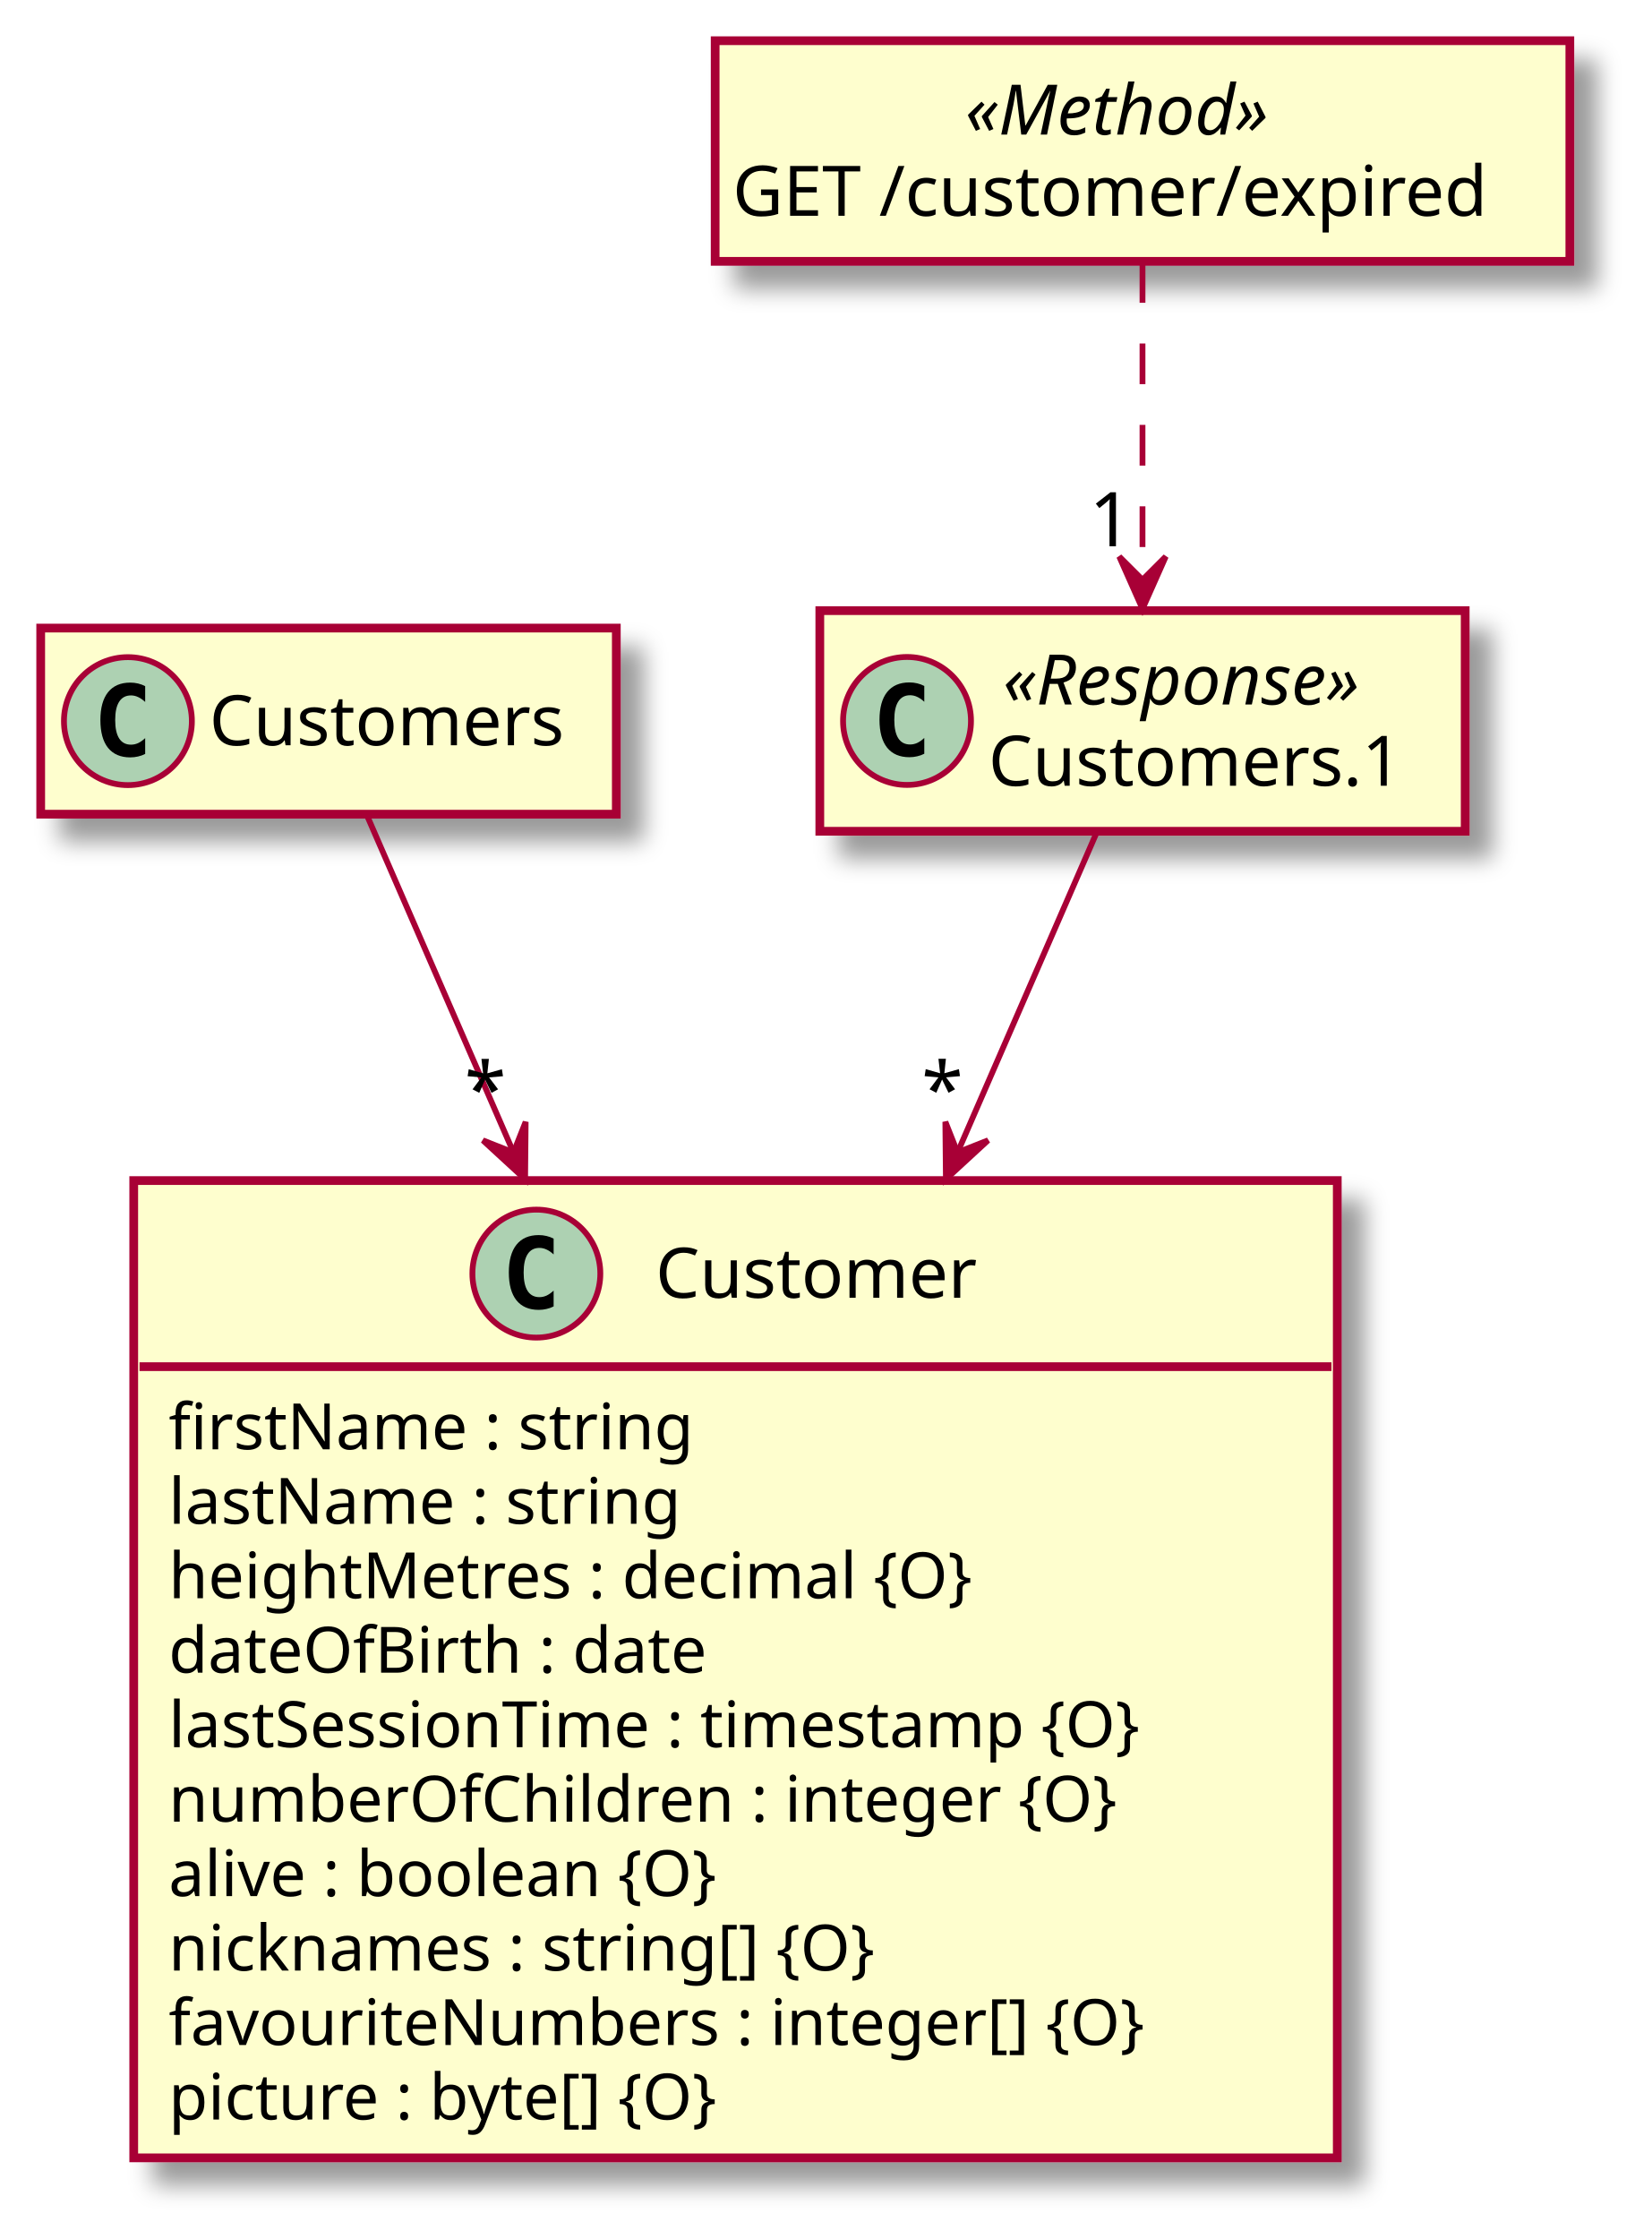
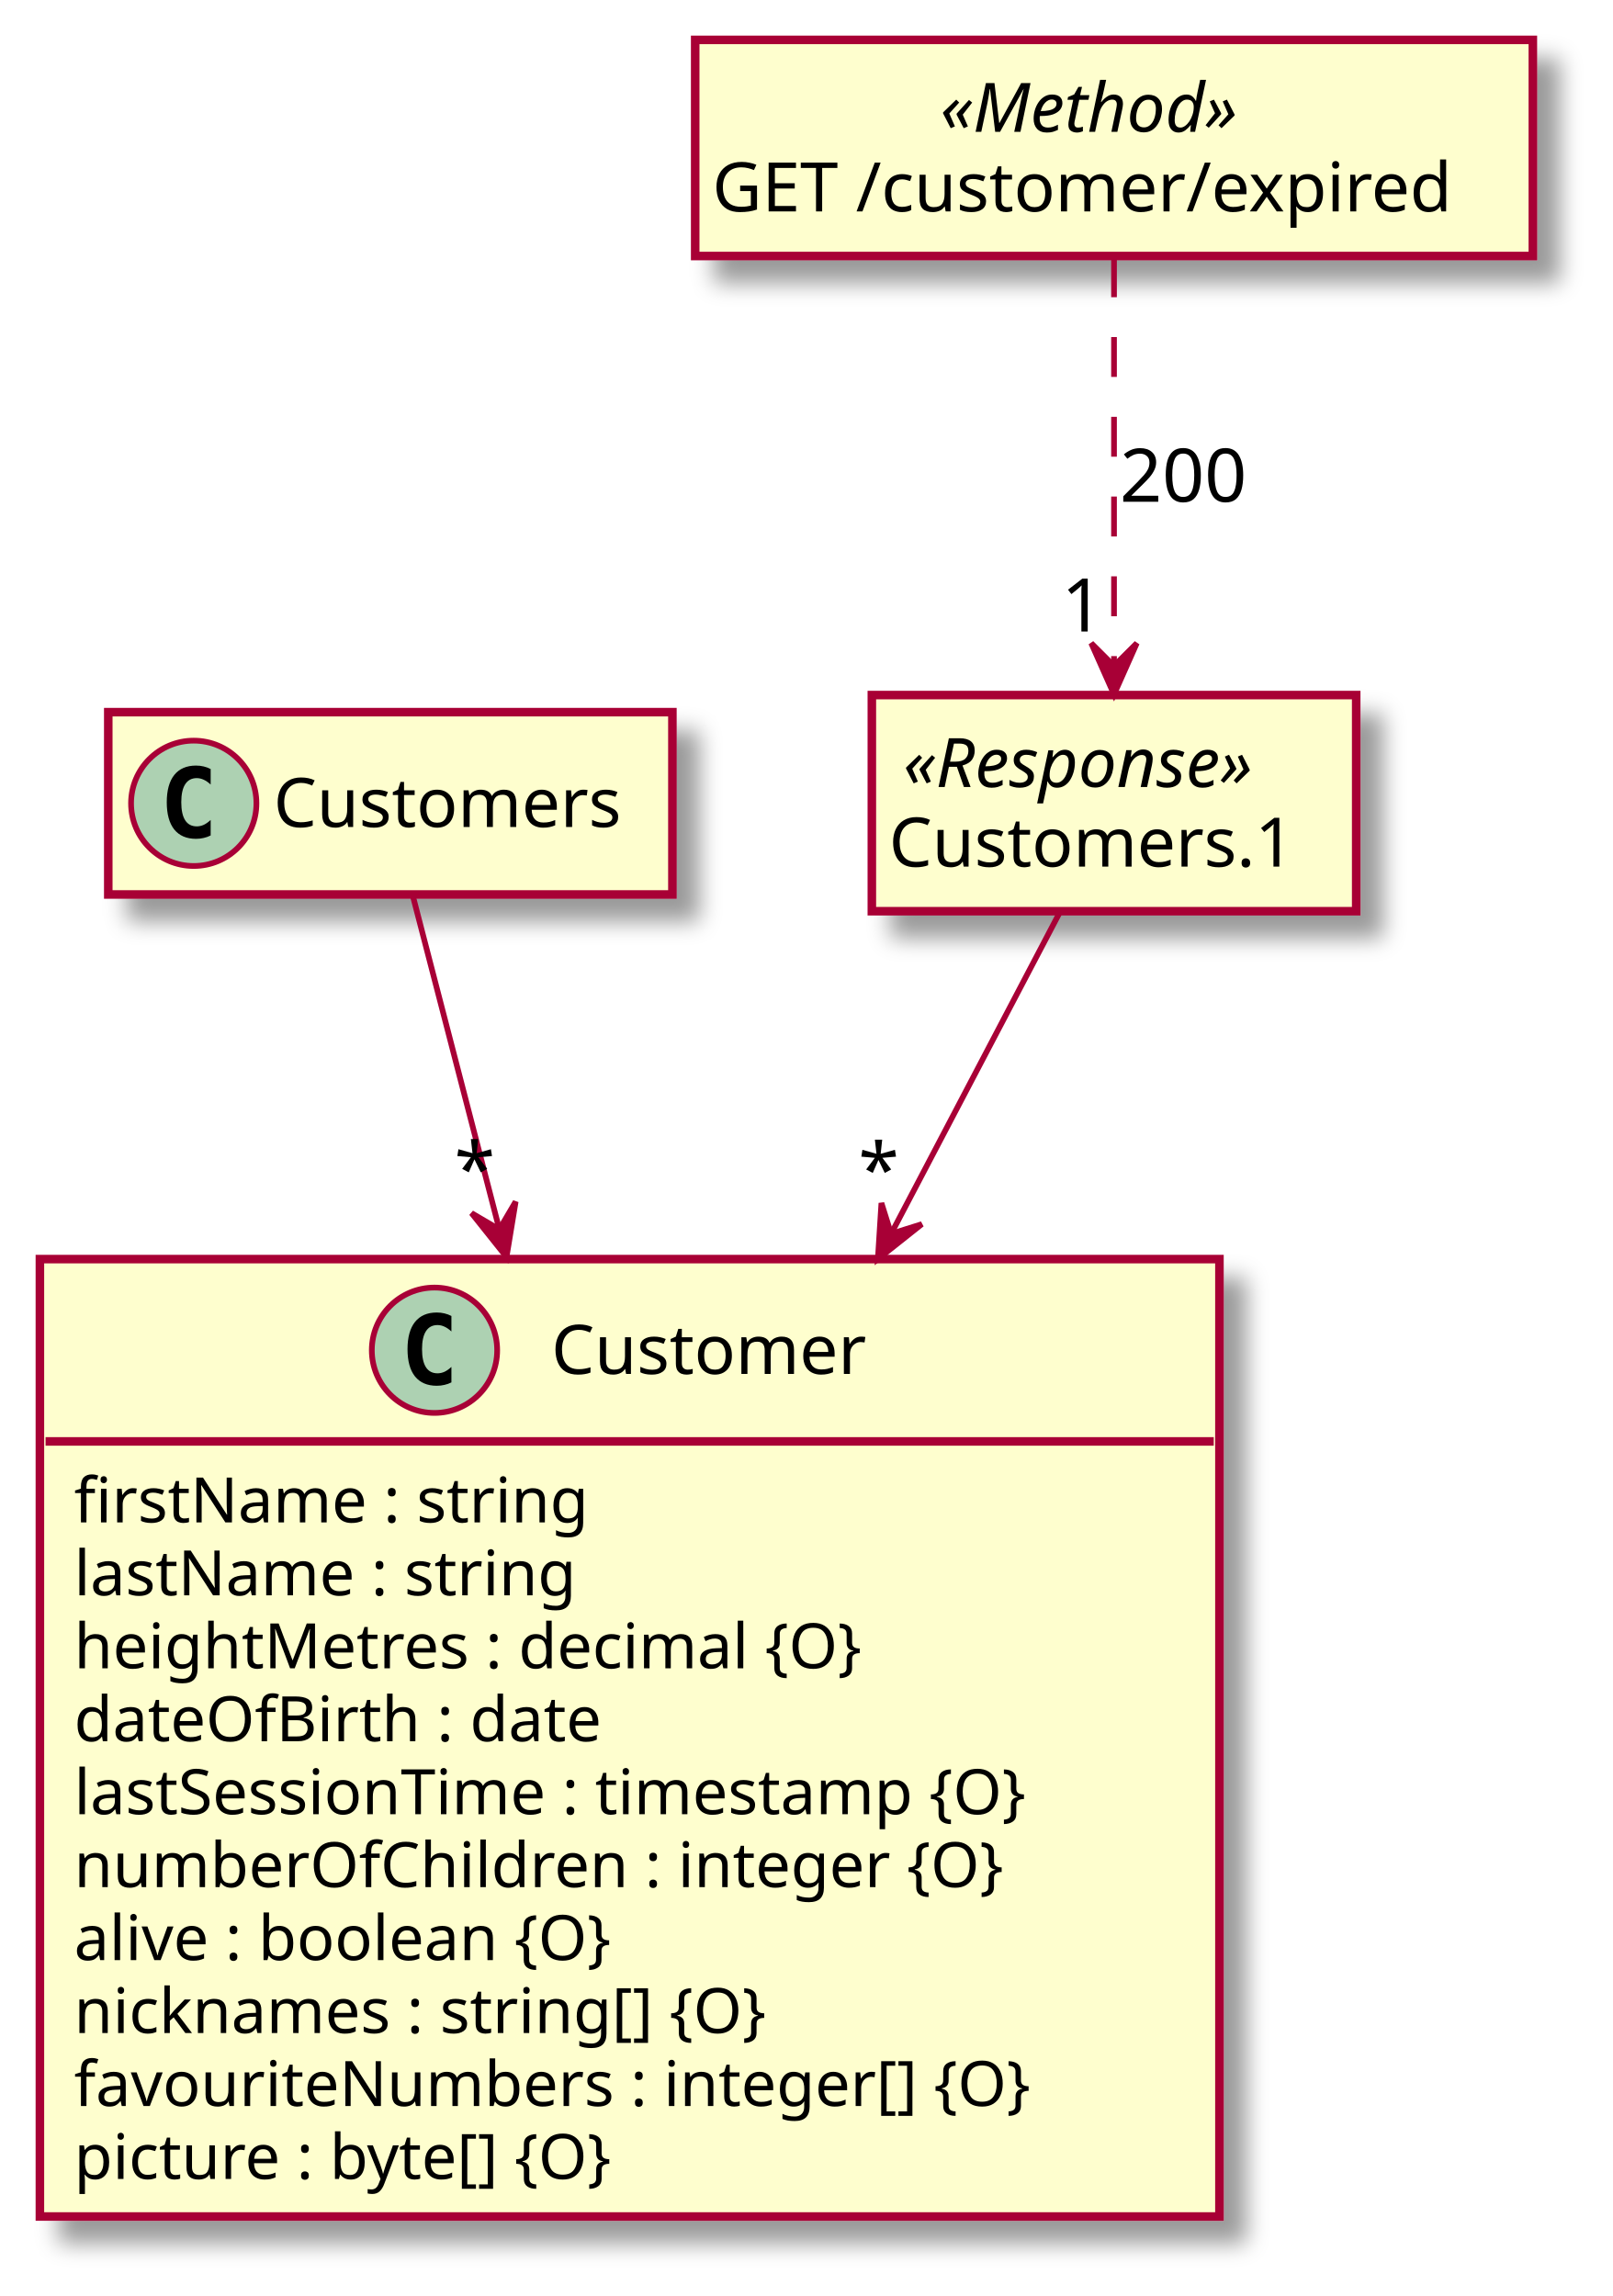
- <svg xmlns="http://www.w3.org/2000/svg" contentScriptType="application/ecmascript" contentStyleType="text/css" height="385px" preserveAspectRatio="none" style="width:284px;height:385px;" version="1.1" viewBox="0 0 284 385" width="284px" zoomAndPan="magnify">
+ <svg xmlns="http://www.w3.org/2000/svg" contentScriptType="application/ecmascript" contentStyleType="text/css" height="403px" preserveAspectRatio="none" style="width:283px;height:403px;" version="1.1" viewBox="0 0 283 403" width="283px" zoomAndPan="magnify">
  <defs>
-     <filter height="300%" id="fi0c457bmgfzf" width="300%" x="-1" y="-1">
+     <filter height="300%" id="fnia4c9srtk4f" width="300%" x="-1" y="-1">
      <feGaussianBlur result="blurOut" stdDeviation="2.0" />
      <feColorMatrix in="blurOut" result="blurOut2" type="matrix" values="0 0 0 0 0 0 0 0 0 0 0 0 0 0 0 0 0 0 .4 0" />
      <feOffset dx="4.0" dy="4.0" in="blurOut2" result="blurOut3" />
      <feBlend in="SourceGraphic" in2="blurOut3" mode="normal" />
    </filter>
  </defs>
  <g>
-     <rect codeLine="6" fill="#FEFECE" filter="url(#fi0c457bmgfzf)" height="32" id="Customers" style="stroke:#A80036;stroke-width:1.5;" width="99" x="7" y="108" />
-     <ellipse cx="22" cy="124" fill="#ADD1B2" rx="11" ry="11" style="stroke:#A80036;stroke-width:1.0;" />
-     <path d="M24.969,129.641 Q24.391,129.938 23.75,130.078 Q23.109,130.234 22.406,130.234 Q19.906,130.234 18.578,128.594 Q17.266,126.938 17.266,123.812 Q17.266,120.688 18.578,119.031 Q19.906,117.375 22.406,117.375 Q23.109,117.375 23.75,117.531 Q24.406,117.688 24.969,117.984 L24.969,120.703 Q24.344,120.125 23.75,119.859 Q23.156,119.578 22.531,119.578 Q21.188,119.578 20.5,120.656 Q19.812,121.719 19.812,123.812 Q19.812,125.906 20.5,126.984 Q21.188,128.047 22.531,128.047 Q23.156,128.047 23.75,127.781 Q24.344,127.5 24.969,126.922 L24.969,129.641 Z " fill="#000000" />
-     <text fill="#000000" font-family="sans-serif" font-size="12" lengthAdjust="spacing" textLength="67" x="36" y="128.154">Customers</text>
-     <rect codeLine="9" fill="#FEFECE" filter="url(#fi0c457bmgfzf)" height="168.047" id="Customer" style="stroke:#A80036;stroke-width:1.5;" width="207" x="23" y="203" />
-     <ellipse cx="92.25" cy="219" fill="#ADD1B2" rx="11" ry="11" style="stroke:#A80036;stroke-width:1.0;" />
-     <path d="M95.219,224.641 Q94.641,224.938 94,225.078 Q93.359,225.234 92.656,225.234 Q90.156,225.234 88.828,223.594 Q87.516,221.938 87.516,218.812 Q87.516,215.688 88.828,214.031 Q90.156,212.375 92.656,212.375 Q93.359,212.375 94,212.531 Q94.656,212.688 95.219,212.984 L95.219,215.703 Q94.594,215.125 94,214.859 Q93.406,214.578 92.781,214.578 Q91.438,214.578 90.75,215.656 Q90.062,216.719 90.062,218.812 Q90.062,220.906 90.75,221.984 Q91.438,223.047 92.781,223.047 Q93.406,223.047 94,222.781 Q94.594,222.5 95.219,221.922 L95.219,224.641 Z " fill="#000000" />
-     <text fill="#000000" font-family="sans-serif" font-size="12" lengthAdjust="spacing" textLength="60" x="112.75" y="223.154">Customer</text>
-     <line style="stroke:#A80036;stroke-width:1.5;" x1="24" x2="229" y1="235" y2="235" />
-     <text fill="#000000" font-family="sans-serif" font-size="11" lengthAdjust="spacing" textLength="101" x="29" y="249.21">firstName : string</text>
-     <text fill="#000000" font-family="sans-serif" font-size="11" lengthAdjust="spacing" textLength="99" x="29" y="262.015">lastName : string</text>
-     <text fill="#000000" font-family="sans-serif" font-size="11" lengthAdjust="spacing" textLength="157" x="29" y="274.82">heightMetres : decimal {O}</text>
-     <text fill="#000000" font-family="sans-serif" font-size="11" lengthAdjust="spacing" textLength="102" x="29" y="287.625">dateOfBirth : date</text>
-     <text fill="#000000" font-family="sans-serif" font-size="11" lengthAdjust="spacing" textLength="195" x="29" y="300.429">lastSessionTime : timestamp {O}</text>
-     <text fill="#000000" font-family="sans-serif" font-size="11" lengthAdjust="spacing" textLength="183" x="29" y="313.234">numberOfChildren : integer {O}</text>
-     <text fill="#000000" font-family="sans-serif" font-size="11" lengthAdjust="spacing" textLength="110" x="29" y="326.039">alive : boolean {O}</text>
-     <text fill="#000000" font-family="sans-serif" font-size="11" lengthAdjust="spacing" textLength="141" x="29" y="338.843">nicknames : string[] {O}</text>
-     <text fill="#000000" font-family="sans-serif" font-size="11" lengthAdjust="spacing" textLength="189" x="29" y="351.648">favouriteNumbers : integer[] {O}</text>
-     <text fill="#000000" font-family="sans-serif" font-size="11" lengthAdjust="spacing" textLength="110" x="29" y="364.453">picture : byte[] {O}</text>
-     <rect codeLine="22" fill="#FEFECE" filter="url(#fi0c457bmgfzf)" height="37.938" id="Customers.1" style="stroke:#A80036;stroke-width:1.5;" width="111" x="141" y="105" />
-     <ellipse cx="156" cy="123.969" fill="#ADD1B2" rx="11" ry="11" style="stroke:#A80036;stroke-width:1.0;" />
-     <path d="M158.969,129.609 Q158.391,129.906 157.75,130.047 Q157.109,130.203 156.406,130.203 Q153.906,130.203 152.578,128.562 Q151.266,126.906 151.266,123.781 Q151.266,120.656 152.578,119 Q153.906,117.344 156.406,117.344 Q157.109,117.344 157.75,117.5 Q158.406,117.656 158.969,117.953 L158.969,120.672 Q158.344,120.094 157.75,119.828 Q157.156,119.547 156.531,119.547 Q155.188,119.547 154.5,120.625 Q153.812,121.688 153.812,123.781 Q153.812,125.875 154.5,126.953 Q155.188,128.016 156.531,128.016 Q157.156,128.016 157.75,127.75 Q158.344,127.469 158.969,126.891 L158.969,129.609 Z " fill="#000000" />
-     <text fill="#000000" font-family="sans-serif" font-size="12" font-style="italic" lengthAdjust="spacing" textLength="74" x="172.5" y="121.139">«Response»</text>
-     <text fill="#000000" font-family="sans-serif" font-size="12" lengthAdjust="spacing" textLength="79" x="170" y="135.107">Customers.1</text>
-     <rect codeLine="25" fill="#FEFECE" filter="url(#fi0c457bmgfzf)" height="37.938" id="GET /customer/expired" style="stroke:#A80036;stroke-width:1.5;" width="147" x="123" y="7" />
-     <text fill="#000000" font-family="sans-serif" font-size="12" font-style="italic" lengthAdjust="spacing" textLength="61" x="166" y="23.139">«Method»</text>
-     <text fill="#000000" font-family="sans-serif" font-size="12" lengthAdjust="spacing" textLength="141" x="126" y="37.107">GET /customer/expired</text>
-     <path codeLine="28" d="M63.09,140.15 C69.09,153.96 78.49,175.57 88.23,197.97 " fill="none" id="Customers-to-Customer" style="stroke:#A80036;stroke-width:1.0;" />
-     <polygon fill="#A80036" points="90.31,202.76,90.404,192.912,88.323,198.172,83.063,196.09,90.31,202.76" style="stroke:#A80036;stroke-width:1.0;" />
-     <text fill="#000000" font-family="sans-serif" font-size="13" lengthAdjust="spacing" textLength="7" x="79.899" y="191.947">*</text>
-     <path codeLine="30" d="M188.61,143.16 C182.59,156.99 173.82,177.17 164.76,198.01 " fill="none" id="Customers.1-to-Customer" style="stroke:#A80036;stroke-width:1.0;" />
-     <polygon fill="#A80036" points="162.69,202.75,169.937,196.081,164.677,198.162,162.596,192.902,162.69,202.75" style="stroke:#A80036;stroke-width:1.0;" />
-     <text fill="#000000" font-family="sans-serif" font-size="13" lengthAdjust="spacing" textLength="7" x="158.499" y="191.936">*</text>
-     <path codeLine="32" d="M196.5,45.06 C196.5,60.51 196.5,82.86 196.5,99.67 " fill="none" id="GET /customer/expired-to-Customers.1" style="stroke:#A80036;stroke-width:1.0;stroke-dasharray:7.0,7.0;" />
-     <polygon fill="#A80036" points="196.5,104.7,200.5,95.7,196.5,99.7,192.5,95.7,196.5,104.7" style="stroke:#A80036;stroke-width:1.0;" />
-     <text fill="#000000" font-family="sans-serif" font-size="13" lengthAdjust="spacing" textLength="8" x="187.325" y="93.923">1</text>
+     <rect codeLine="8" fill="#FEFECE" filter="url(#fnia4c9srtk4f)" height="32" id="Customers" style="stroke:#A80036;stroke-width:1.5;" width="99" x="19" y="125" />
+     <ellipse cx="34" cy="141" fill="#ADD1B2" rx="11" ry="11" style="stroke:#A80036;stroke-width:1.0;" />
+     <path d="M36.969,146.641 Q36.391,146.938 35.75,147.078 Q35.109,147.234 34.406,147.234 Q31.906,147.234 30.578,145.594 Q29.266,143.938 29.266,140.812 Q29.266,137.688 30.578,136.031 Q31.906,134.375 34.406,134.375 Q35.109,134.375 35.75,134.531 Q36.406,134.688 36.969,134.984 L36.969,137.703 Q36.344,137.125 35.75,136.859 Q35.156,136.578 34.531,136.578 Q33.188,136.578 32.5,137.656 Q31.812,138.719 31.812,140.812 Q31.812,142.906 32.5,143.984 Q33.188,145.047 34.531,145.047 Q35.156,145.047 35.75,144.781 Q36.344,144.5 36.969,143.922 L36.969,146.641 Z " fill="#000000" />
+     <text fill="#000000" font-family="sans-serif" font-size="12" lengthAdjust="spacing" textLength="67" x="48" y="145.154">Customers</text>
+     <rect codeLine="11" fill="#FEFECE" filter="url(#fnia4c9srtk4f)" height="168.047" id="Customer" style="stroke:#A80036;stroke-width:1.5;" width="207" x="7" y="221" />
+     <ellipse cx="76.25" cy="237" fill="#ADD1B2" rx="11" ry="11" style="stroke:#A80036;stroke-width:1.0;" />
+     <path d="M79.219,242.641 Q78.641,242.938 78,243.078 Q77.359,243.234 76.656,243.234 Q74.156,243.234 72.828,241.594 Q71.516,239.938 71.516,236.812 Q71.516,233.688 72.828,232.031 Q74.156,230.375 76.656,230.375 Q77.359,230.375 78,230.531 Q78.656,230.688 79.219,230.984 L79.219,233.703 Q78.594,233.125 78,232.859 Q77.406,232.578 76.781,232.578 Q75.438,232.578 74.75,233.656 Q74.062,234.719 74.062,236.812 Q74.062,238.906 74.75,239.984 Q75.438,241.047 76.781,241.047 Q77.406,241.047 78,240.781 Q78.594,240.5 79.219,239.922 L79.219,242.641 Z " fill="#000000" />
+     <text fill="#000000" font-family="sans-serif" font-size="12" lengthAdjust="spacing" textLength="60" x="96.75" y="241.154">Customer</text>
+     <line style="stroke:#A80036;stroke-width:1.5;" x1="8" x2="213" y1="253" y2="253" />
+     <text fill="#000000" font-family="sans-serif" font-size="11" lengthAdjust="spacing" textLength="101" x="13" y="267.21">firstName : string</text>
+     <text fill="#000000" font-family="sans-serif" font-size="11" lengthAdjust="spacing" textLength="99" x="13" y="280.015">lastName : string</text>
+     <text fill="#000000" font-family="sans-serif" font-size="11" lengthAdjust="spacing" textLength="157" x="13" y="292.82">heightMetres : decimal {O}</text>
+     <text fill="#000000" font-family="sans-serif" font-size="11" lengthAdjust="spacing" textLength="102" x="13" y="305.625">dateOfBirth : date</text>
+     <text fill="#000000" font-family="sans-serif" font-size="11" lengthAdjust="spacing" textLength="195" x="13" y="318.429">lastSessionTime : timestamp {O}</text>
+     <text fill="#000000" font-family="sans-serif" font-size="11" lengthAdjust="spacing" textLength="183" x="13" y="331.234">numberOfChildren : integer {O}</text>
+     <text fill="#000000" font-family="sans-serif" font-size="11" lengthAdjust="spacing" textLength="110" x="13" y="344.039">alive : boolean {O}</text>
+     <text fill="#000000" font-family="sans-serif" font-size="11" lengthAdjust="spacing" textLength="141" x="13" y="356.843">nicknames : string[] {O}</text>
+     <text fill="#000000" font-family="sans-serif" font-size="11" lengthAdjust="spacing" textLength="189" x="13" y="369.648">favouriteNumbers : integer[] {O}</text>
+     <text fill="#000000" font-family="sans-serif" font-size="11" lengthAdjust="spacing" textLength="110" x="13" y="382.453">picture : byte[] {O}</text>
+     <rect codeLine="24" fill="#FEFECE" filter="url(#fnia4c9srtk4f)" height="37.938" id="Customers.1" style="stroke:#A80036;stroke-width:1.5;" width="85" x="153" y="122" />
+     <text fill="#000000" font-family="sans-serif" font-size="12" font-style="italic" lengthAdjust="spacing" textLength="74" x="158.5" y="138.139">«Response»</text>
+     <text fill="#000000" font-family="sans-serif" font-size="12" lengthAdjust="spacing" textLength="79" x="156" y="152.107">Customers.1</text>
+     <rect codeLine="27" fill="#FEFECE" filter="url(#fnia4c9srtk4f)" height="37.938" id="GET /customer/expired" style="stroke:#A80036;stroke-width:1.5;" width="147" x="122" y="7" />
+     <text fill="#000000" font-family="sans-serif" font-size="12" font-style="italic" lengthAdjust="spacing" textLength="61" x="165" y="23.139">«Method»</text>
+     <text fill="#000000" font-family="sans-serif" font-size="12" lengthAdjust="spacing" textLength="141" x="125" y="37.107">GET /customer/expired</text>
+     <path codeLine="30" d="M72.45,157.24 C76.07,171.21 81.75,193.12 87.63,215.78 " fill="none" id="Customers-to-Customer" style="stroke:#A80036;stroke-width:1.0;" />
+     <polygon fill="#A80036" points="88.89,220.63,90.493,210.912,87.63,215.791,82.751,212.928,88.89,220.63" style="stroke:#A80036;stroke-width:1.0;" />
+     <text fill="#000000" font-family="sans-serif" font-size="13" lengthAdjust="spacing" textLength="7" x="79.732" y="209.805">*</text>
+     <path codeLine="32" d="M185.91,160.27 C178.5,174.41 167.63,195.11 156.45,216.43 " fill="none" id="Customers.1-to-Customer" style="stroke:#A80036;stroke-width:1.0;" />
+     <polygon fill="#A80036" points="154.06,220.99,161.774,214.866,156.376,216.559,154.683,211.161,154.06,220.99" style="stroke:#A80036;stroke-width:1.0;" />
+     <text fill="#000000" font-family="sans-serif" font-size="13" lengthAdjust="spacing" textLength="7" x="150.628" y="209.911">*</text>
+     <path codeLine="34" d="M195.5,45.16 C195.5,64.6 195.5,95.5 195.5,116.72 " fill="none" id="GET /customer/expired-to-Customers.1" style="stroke:#A80036;stroke-width:1.0;stroke-dasharray:7.0,7.0;" />
+     <polygon fill="#A80036" points="195.5,121.89,199.5,112.89,195.5,116.89,191.5,112.89,195.5,121.89" style="stroke:#A80036;stroke-width:1.0;" />
+     <text fill="#000000" font-family="sans-serif" font-size="13" lengthAdjust="spacing" textLength="24" x="196.5" y="88.067">200</text>
+     <text fill="#000000" font-family="sans-serif" font-size="13" lengthAdjust="spacing" textLength="8" x="186.275" y="110.838">1</text>
  </g>
</svg>
